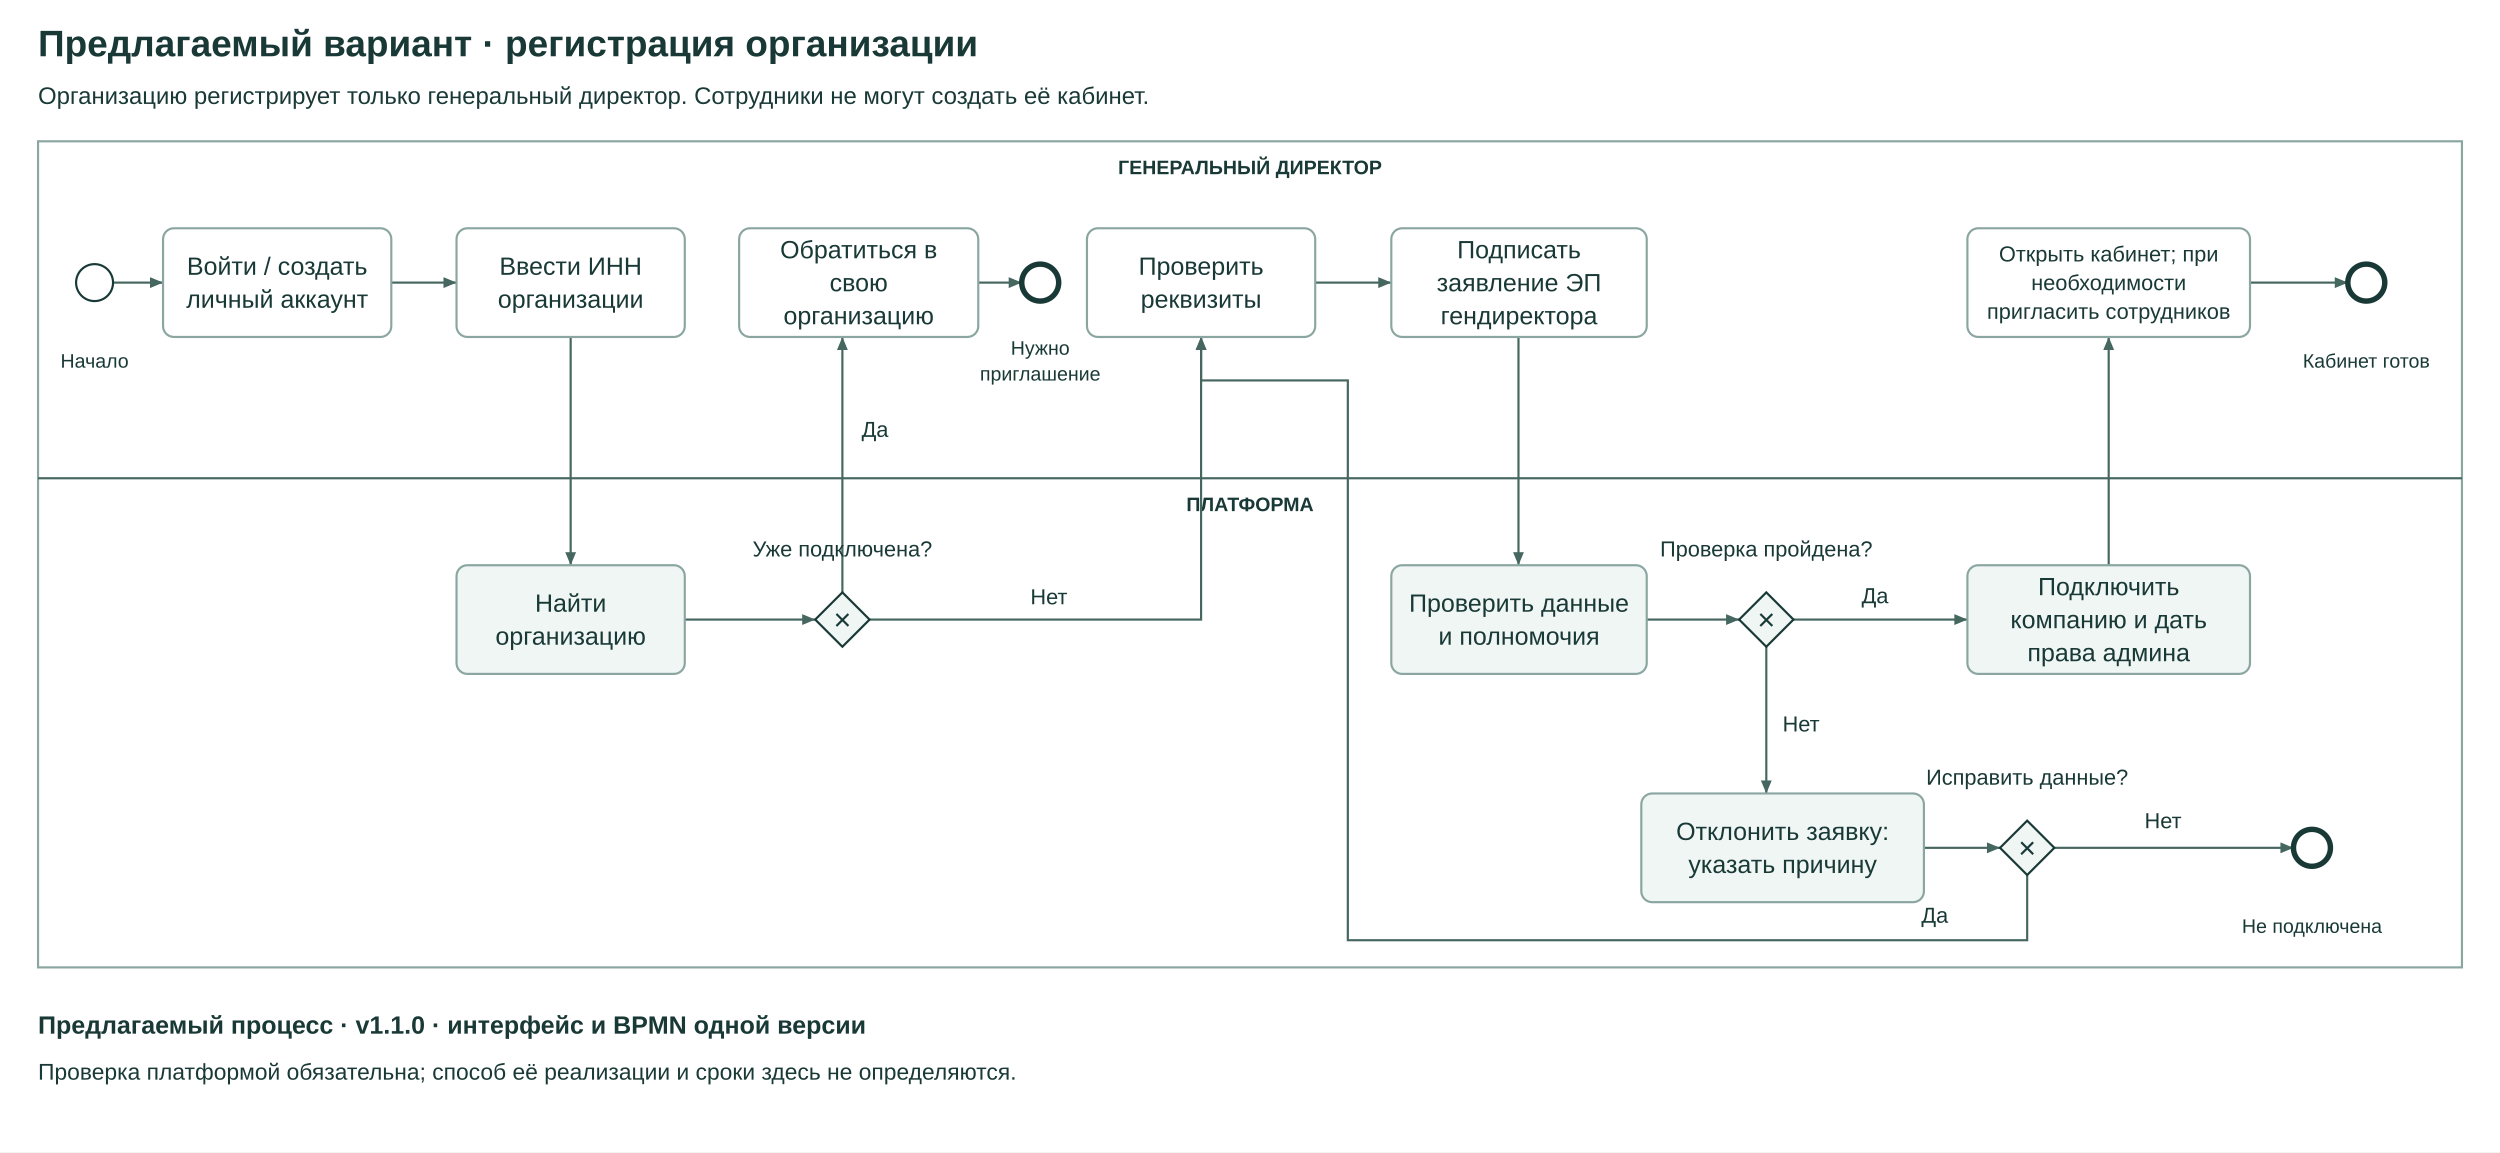
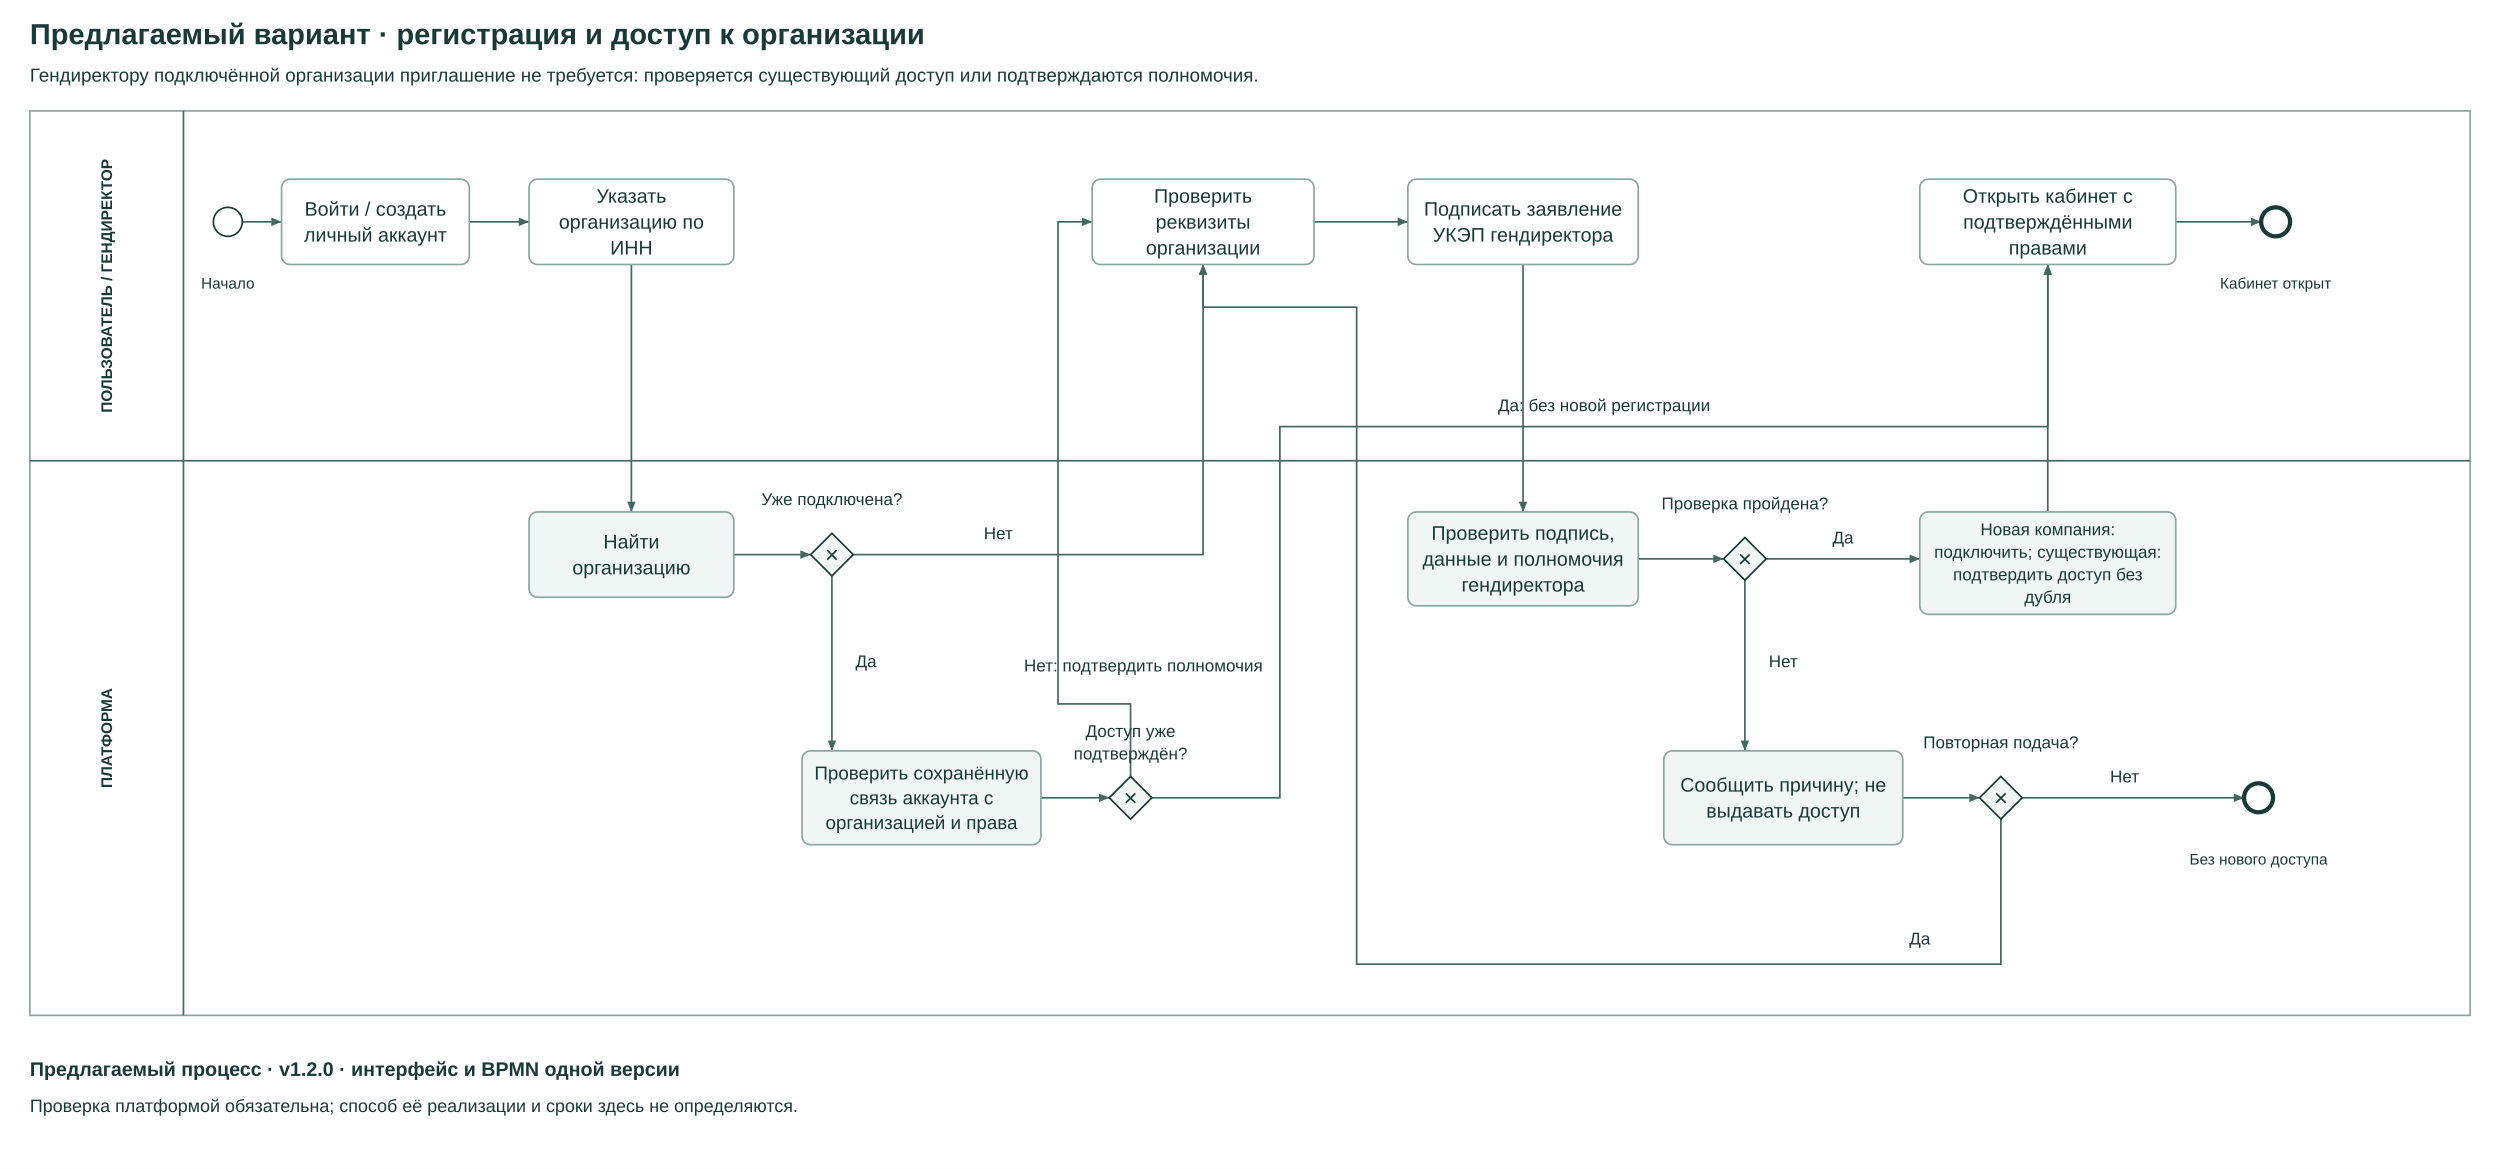
- <svg xmlns="http://www.w3.org/2000/svg" width="2300" height="1060" viewBox="0 0 2300 1060" role="img">
+ <svg xmlns="http://www.w3.org/2000/svg" width="2930" height="1370" viewBox="0 0 2930 1370" role="img">
  <rect width="100%" height="100%" fill="white" />
-   <text x="35" y="40.0" dominant-baseline="central" text-anchor="start" font-family="Arial,sans-serif" font-size="34" font-weight="700" fill="#193936">Предлагаемый вариант · регистрация организации</text>
-   <text x="35" y="88.0" dominant-baseline="central" text-anchor="start" font-family="Arial,sans-serif" font-size="22" font-weight="400" fill="#193936">Организацию регистрирует только генеральный директор. Сотрудники не могут создать её кабинет.</text>
-   <rect x="35" y="130" width="2230" height="760" rx="0" fill="#ffffff" stroke="#8ba6a1" stroke-width="2" />
-   <text x="1150.0" y="154.0" dominant-baseline="central" text-anchor="middle" font-family="Arial,sans-serif" font-size="18" font-weight="700" fill="#193936">ГЕНЕРАЛЬНЫЙ ДИРЕКТОР</text>
-   <polyline points="35,440 2265,440" fill="none" stroke="#466760" stroke-width="2" />
-   <text x="1150.0" y="464.0" dominant-baseline="central" text-anchor="middle" font-family="Arial,sans-serif" font-size="18" font-weight="700" fill="#193936">ПЛАТФОРМА</text>
-   <polyline points="104,260 150,260" fill="none" stroke="#466760" stroke-width="2" />
-   <polygon points="150,260 138.0,255.0 138.0,265.0" fill="#466760" />
-   <polyline points="360,260 420,260" fill="none" stroke="#466760" stroke-width="2" />
-   <polygon points="420,260 408.0,255.0 408.0,265.0" fill="#466760" />
-   <polyline points="525,310 525,520" fill="none" stroke="#466760" stroke-width="2" />
-   <polygon points="525,520 530.0,508.0 520.0,508.0" fill="#466760" />
-   <polyline points="630,570 750,570" fill="none" stroke="#466760" stroke-width="2" />
-   <polygon points="750,570 738.0,565.0 738.0,575.0" fill="#466760" />
-   <polyline points="775,545 775,310" fill="none" stroke="#466760" stroke-width="2" />
-   <polygon points="775,310 770.0,322.0 780.0,322.0" fill="#466760" />
-   <text x="805" y="395.0" dominant-baseline="central" text-anchor="middle" font-family="Arial,sans-serif" font-size="20" font-weight="400" fill="#193936">Да</text>
-   <polyline points="900,260 940,260" fill="none" stroke="#466760" stroke-width="2" />
-   <polygon points="940,260 928.0,255.0 928.0,265.0" fill="#466760" />
-   <polyline points="800,570 1105,570 1105,310" fill="none" stroke="#466760" stroke-width="2" />
-   <polygon points="1105,310 1100.0,322.0 1110.0,322.0" fill="#466760" />
-   <text x="965" y="549.0" dominant-baseline="central" text-anchor="middle" font-family="Arial,sans-serif" font-size="20" font-weight="400" fill="#193936">Нет</text>
-   <polyline points="1210,260 1280,260" fill="none" stroke="#466760" stroke-width="2" />
+   <text x="35" y="40.0" dominant-baseline="central" text-anchor="start" font-family="Arial,sans-serif" font-size="34" font-weight="700" fill="#193936">Предлагаемый вариант · регистрация и доступ к организации</text>
+   <text x="35" y="88.0" dominant-baseline="central" text-anchor="start" font-family="Arial,sans-serif" font-size="22" font-weight="400" fill="#193936">Гендиректору подключённой организации приглашение не требуется: проверяется существующий доступ или подтверждаются полномочия.</text>
+   <rect x="35" y="130" width="2860" height="1060" rx="0" fill="#ffffff" stroke="#8ba6a1" stroke-width="2" />
+   <polyline points="215,130 215,540" fill="none" stroke="#466760" stroke-width="2" />
+   <text transform="translate(125.0 335.0) rotate(-90)" text-anchor="middle" dominant-baseline="central" font-family="Arial,sans-serif" font-size="18" font-weight="700" fill="#193936">ПОЛЬЗОВАТЕЛЬ / ГЕНДИРЕКТОР</text>
+   <polyline points="35,540 2895,540" fill="none" stroke="#466760" stroke-width="2" />
+   <polyline points="215,540 215,1190" fill="none" stroke="#466760" stroke-width="2" />
+   <text transform="translate(125.0 865.0) rotate(-90)" text-anchor="middle" dominant-baseline="central" font-family="Arial,sans-serif" font-size="18" font-weight="700" fill="#193936">ПЛАТФОРМА</text>
+   <polyline points="284,260 330,260" fill="none" stroke="#466760" stroke-width="2" />
+   <polygon points="330,260 318.0,255.0 318.0,265.0" fill="#466760" />
+   <polyline points="550,260 620,260" fill="none" stroke="#466760" stroke-width="2" />
+   <polygon points="620,260 608.0,255.0 608.0,265.0" fill="#466760" />
+   <polyline points="740,310 740,600" fill="none" stroke="#466760" stroke-width="2" />
+   <polygon points="740,600 745.0,588.0 735.0,588.0" fill="#466760" />
+   <polyline points="860,650 950,650" fill="none" stroke="#466760" stroke-width="2" />
+   <polygon points="950,650 938.0,645.0 938.0,655.0" fill="#466760" />
+   <polyline points="1000,650 1410,650 1410,310" fill="none" stroke="#466760" stroke-width="2" />
+   <polygon points="1410,310 1405.0,322.0 1415.0,322.0" fill="#466760" />
+   <text x="1170" y="625.0" dominant-baseline="central" text-anchor="middle" font-family="Arial,sans-serif" font-size="20" font-weight="400" fill="#193936">Нет</text>
+   <polyline points="975,675 975,880" fill="none" stroke="#466760" stroke-width="2" />
+   <polygon points="975,880 980.0,868.0 970.0,868.0" fill="#466760" />
+   <text x="1015" y="775.0" dominant-baseline="central" text-anchor="middle" font-family="Arial,sans-serif" font-size="20" font-weight="400" fill="#193936">Да</text>
+   <polyline points="1220,935 1300,935" fill="none" stroke="#466760" stroke-width="2" />
+   <polygon points="1300,935 1288.0,930.0 1288.0,940.0" fill="#466760" />
+   <polyline points="1350,935 1500,935 1500,500 2400,500 2400,310" fill="none" stroke="#466760" stroke-width="2" />
+   <polygon points="2400,310 2395.0,322.0 2405.0,322.0" fill="#466760" />
+   <text x="1880" y="475.0" dominant-baseline="central" text-anchor="middle" font-family="Arial,sans-serif" font-size="20" font-weight="400" fill="#193936">Да: без новой регистрации</text>
+   <polyline points="1325,910 1325,825 1240,825 1240,260 1280,260" fill="none" stroke="#466760" stroke-width="2" />
  <polygon points="1280,260 1268.0,255.0 1268.0,265.0" fill="#466760" />
-   <polyline points="1397,310 1397,520" fill="none" stroke="#466760" stroke-width="2" />
-   <polygon points="1397,520 1402.0,508.0 1392.0,508.0" fill="#466760" />
-   <polyline points="1515,570 1600,570" fill="none" stroke="#466760" stroke-width="2" />
-   <polygon points="1600,570 1588.0,565.0 1588.0,575.0" fill="#466760" />
-   <polyline points="1650,570 1810,570" fill="none" stroke="#466760" stroke-width="2" />
-   <polygon points="1810,570 1798.0,565.0 1798.0,575.0" fill="#466760" />
-   <text x="1725" y="548.0" dominant-baseline="central" text-anchor="middle" font-family="Arial,sans-serif" font-size="20" font-weight="400" fill="#193936">Да</text>
-   <polyline points="1940,520 1940,310" fill="none" stroke="#466760" stroke-width="2" />
-   <polygon points="1940,310 1935.0,322.0 1945.0,322.0" fill="#466760" />
-   <polyline points="2070,260 2160,260" fill="none" stroke="#466760" stroke-width="2" />
-   <polygon points="2160,260 2148.0,255.0 2148.0,265.0" fill="#466760" />
-   <polyline points="1625,595 1625,730" fill="none" stroke="#466760" stroke-width="2" />
-   <polygon points="1625,730 1630.0,718.0 1620.0,718.0" fill="#466760" />
-   <text x="1657" y="666.0" dominant-baseline="central" text-anchor="middle" font-family="Arial,sans-serif" font-size="20" font-weight="400" fill="#193936">Нет</text>
-   <polyline points="1770,780 1840,780" fill="none" stroke="#466760" stroke-width="2" />
-   <polygon points="1840,780 1828.0,775.0 1828.0,785.0" fill="#466760" />
-   <polyline points="1890,780 2110,780" fill="none" stroke="#466760" stroke-width="2" />
-   <polygon points="2110,780 2098.0,775.0 2098.0,785.0" fill="#466760" />
-   <text x="1990" y="755.0" dominant-baseline="central" text-anchor="middle" font-family="Arial,sans-serif" font-size="20" font-weight="400" fill="#193936">Нет</text>
-   <polyline points="1865,805 1865,865 1240,865 1240,350 1105,350 1105,310" fill="none" stroke="#466760" stroke-width="2" />
-   <polygon points="1105,310 1100.0,322.0 1110.0,322.0" fill="#466760" />
-   <text x="1780" y="842.0" dominant-baseline="central" text-anchor="middle" font-family="Arial,sans-serif" font-size="20" font-weight="400" fill="#193936">Да</text>
-   <circle cx="87.0" cy="260.0" r="17.0" fill="white" stroke="#193936" stroke-width="2" />
-   <text x="87.0" y="332.0" dominant-baseline="central" text-anchor="middle" font-family="Arial,sans-serif" font-size="18" font-weight="400" fill="#193936">Начало</text>
-   <rect x="150" y="210" width="210" height="100" rx="10" fill="#ffffff" stroke="#8ba6a1" stroke-width="2" />
-   <text x="255.0" y="244.82" dominant-baseline="central" text-anchor="middle" font-family="Arial,sans-serif" font-size="23" font-weight="400" fill="#193936">Войти / создать</text>
-   <text x="255.0" y="275.18" dominant-baseline="central" text-anchor="middle" font-family="Arial,sans-serif" font-size="23" font-weight="400" fill="#193936">личный аккаунт</text>
-   <rect x="420" y="210" width="210" height="100" rx="10" fill="#ffffff" stroke="#8ba6a1" stroke-width="2" />
-   <text x="525.0" y="244.82" dominant-baseline="central" text-anchor="middle" font-family="Arial,sans-serif" font-size="23" font-weight="400" fill="#193936">Ввести ИНН</text>
-   <text x="525.0" y="275.18" dominant-baseline="central" text-anchor="middle" font-family="Arial,sans-serif" font-size="23" font-weight="400" fill="#193936">организации</text>
-   <rect x="420" y="520" width="210" height="100" rx="10" fill="#f0f6f4" stroke="#8ba6a1" stroke-width="2" />
-   <text x="525.0" y="554.82" dominant-baseline="central" text-anchor="middle" font-family="Arial,sans-serif" font-size="23" font-weight="400" fill="#193936">Найти</text>
-   <text x="525.0" y="585.18" dominant-baseline="central" text-anchor="middle" font-family="Arial,sans-serif" font-size="23" font-weight="400" fill="#193936">организацию</text>
-   <polygon points="775.0,545 800,570.0 775.0,595 750,570.0" fill="#f0f6f4" stroke="#193936" stroke-width="2" />
-   <text x="775.0" y="570.0" dominant-baseline="central" text-anchor="middle" font-family="Arial,sans-serif" font-size="28" font-weight="400" fill="#193936">×</text>
-   <text x="775.0" y="505.0" dominant-baseline="central" text-anchor="middle" font-family="Arial,sans-serif" font-size="20" font-weight="400" fill="#193936">Уже подключена?</text>
-   <rect x="680" y="210" width="220" height="100" rx="10" fill="#ffffff" stroke="#8ba6a1" stroke-width="2" />
-   <text x="790.0" y="229.64" dominant-baseline="central" text-anchor="middle" font-family="Arial,sans-serif" font-size="23" font-weight="400" fill="#193936">Обратиться в</text>
-   <text x="790.0" y="260.0" dominant-baseline="central" text-anchor="middle" font-family="Arial,sans-serif" font-size="23" font-weight="400" fill="#193936">свою</text>
-   <text x="790.0" y="290.36" dominant-baseline="central" text-anchor="middle" font-family="Arial,sans-serif" font-size="23" font-weight="400" fill="#193936">организацию</text>
-   <circle cx="957.0" cy="260.0" r="17.0" fill="white" stroke="#193936" stroke-width="5" />
-   <text x="957.0" y="320.12" dominant-baseline="central" text-anchor="middle" font-family="Arial,sans-serif" font-size="18" font-weight="400" fill="#193936">Нужно</text>
-   <text x="957.0" y="343.88" dominant-baseline="central" text-anchor="middle" font-family="Arial,sans-serif" font-size="18" font-weight="400" fill="#193936">приглашение</text>
-   <rect x="1000" y="210" width="210" height="100" rx="10" fill="#ffffff" stroke="#8ba6a1" stroke-width="2" />
-   <text x="1105.0" y="244.82" dominant-baseline="central" text-anchor="middle" font-family="Arial,sans-serif" font-size="23" font-weight="400" fill="#193936">Проверить</text>
-   <text x="1105.0" y="275.18" dominant-baseline="central" text-anchor="middle" font-family="Arial,sans-serif" font-size="23" font-weight="400" fill="#193936">реквизиты</text>
-   <rect x="1280" y="210" width="235" height="100" rx="10" fill="#ffffff" stroke="#8ba6a1" stroke-width="2" />
-   <text x="1397.5" y="229.64" dominant-baseline="central" text-anchor="middle" font-family="Arial,sans-serif" font-size="23" font-weight="400" fill="#193936">Подписать</text>
-   <text x="1397.5" y="260.0" dominant-baseline="central" text-anchor="middle" font-family="Arial,sans-serif" font-size="23" font-weight="400" fill="#193936">заявление ЭП</text>
-   <text x="1397.5" y="290.36" dominant-baseline="central" text-anchor="middle" font-family="Arial,sans-serif" font-size="23" font-weight="400" fill="#193936">гендиректора</text>
-   <rect x="1280" y="520" width="235" height="100" rx="10" fill="#f0f6f4" stroke="#8ba6a1" stroke-width="2" />
-   <text x="1397.5" y="554.82" dominant-baseline="central" text-anchor="middle" font-family="Arial,sans-serif" font-size="23" font-weight="400" fill="#193936">Проверить данные</text>
-   <text x="1397.5" y="585.18" dominant-baseline="central" text-anchor="middle" font-family="Arial,sans-serif" font-size="23" font-weight="400" fill="#193936">и полномочия</text>
-   <polygon points="1625.0,545 1650,570.0 1625.0,595 1600,570.0" fill="#f0f6f4" stroke="#193936" stroke-width="2" />
-   <text x="1625.0" y="570.0" dominant-baseline="central" text-anchor="middle" font-family="Arial,sans-serif" font-size="28" font-weight="400" fill="#193936">×</text>
-   <text x="1625.0" y="505.0" dominant-baseline="central" text-anchor="middle" font-family="Arial,sans-serif" font-size="20" font-weight="400" fill="#193936">Проверка пройдена?</text>
-   <rect x="1810" y="520" width="260" height="100" rx="10" fill="#f0f6f4" stroke="#8ba6a1" stroke-width="2" />
-   <text x="1940.0" y="539.64" dominant-baseline="central" text-anchor="middle" font-family="Arial,sans-serif" font-size="23" font-weight="400" fill="#193936">Подключить</text>
-   <text x="1940.0" y="570.0" dominant-baseline="central" text-anchor="middle" font-family="Arial,sans-serif" font-size="23" font-weight="400" fill="#193936">компанию и дать</text>
-   <text x="1940.0" y="600.36" dominant-baseline="central" text-anchor="middle" font-family="Arial,sans-serif" font-size="23" font-weight="400" fill="#193936">права админа</text>
-   <rect x="1810" y="210" width="260" height="100" rx="10" fill="#ffffff" stroke="#8ba6a1" stroke-width="2" />
-   <text x="1940.0" y="233.6" dominant-baseline="central" text-anchor="middle" font-family="Arial,sans-serif" font-size="20" font-weight="400" fill="#193936">Открыть кабинет; при</text>
-   <text x="1940.0" y="260.0" dominant-baseline="central" text-anchor="middle" font-family="Arial,sans-serif" font-size="20" font-weight="400" fill="#193936">необходимости</text>
-   <text x="1940.0" y="286.4" dominant-baseline="central" text-anchor="middle" font-family="Arial,sans-serif" font-size="20" font-weight="400" fill="#193936">пригласить сотрудников</text>
-   <circle cx="2177.0" cy="260.0" r="17.0" fill="white" stroke="#193936" stroke-width="5" />
-   <text x="2177.0" y="332.0" dominant-baseline="central" text-anchor="middle" font-family="Arial,sans-serif" font-size="18" font-weight="400" fill="#193936">Кабинет готов</text>
-   <rect x="1510" y="730" width="260" height="100" rx="10" fill="#f0f6f4" stroke="#8ba6a1" stroke-width="2" />
-   <text x="1640.0" y="764.82" dominant-baseline="central" text-anchor="middle" font-family="Arial,sans-serif" font-size="23" font-weight="400" fill="#193936">Отклонить заявку:</text>
-   <text x="1640.0" y="795.18" dominant-baseline="central" text-anchor="middle" font-family="Arial,sans-serif" font-size="23" font-weight="400" fill="#193936">указать причину</text>
-   <polygon points="1865.0,755 1890,780.0 1865.0,805 1840,780.0" fill="#f0f6f4" stroke="#193936" stroke-width="2" />
-   <text x="1865.0" y="780.0" dominant-baseline="central" text-anchor="middle" font-family="Arial,sans-serif" font-size="28" font-weight="400" fill="#193936">×</text>
-   <text x="1865.0" y="715.0" dominant-baseline="central" text-anchor="middle" font-family="Arial,sans-serif" font-size="20" font-weight="400" fill="#193936">Исправить данные?</text>
-   <circle cx="2127.0" cy="780.0" r="17.0" fill="white" stroke="#193936" stroke-width="5" />
-   <text x="2127.0" y="852.0" dominant-baseline="central" text-anchor="middle" font-family="Arial,sans-serif" font-size="18" font-weight="400" fill="#193936">Не подключена</text>
-   <text x="35" y="943.0" dominant-baseline="central" text-anchor="start" font-family="Arial,sans-serif" font-size="23" font-weight="700" fill="#193936">Предлагаемый процесс · v1.1.0 · интерфейс и BPMN одной версии</text>
-   <text x="35" y="986.0" dominant-baseline="central" text-anchor="start" font-family="Arial,sans-serif" font-size="21" font-weight="400" fill="#193936">Проверка платформой обязательна; способ её реализации и сроки здесь не определяются.</text>
+   <text x="1340" y="780.0" dominant-baseline="central" text-anchor="middle" font-family="Arial,sans-serif" font-size="20" font-weight="400" fill="#193936">Нет: подтвердить полномочия</text>
+   <polyline points="1540,260 1650,260" fill="none" stroke="#466760" stroke-width="2" />
+   <polygon points="1650,260 1638.0,255.0 1638.0,265.0" fill="#466760" />
+   <polyline points="1785,310 1785,600" fill="none" stroke="#466760" stroke-width="2" />
+   <polygon points="1785,600 1790.0,588.0 1780.0,588.0" fill="#466760" />
+   <polyline points="1920,655 2020,655" fill="none" stroke="#466760" stroke-width="2" />
+   <polygon points="2020,655 2008.0,650.0 2008.0,660.0" fill="#466760" />
+   <polyline points="2070,655 2250,655" fill="none" stroke="#466760" stroke-width="2" />
+   <polygon points="2250,655 2238.0,650.0 2238.0,660.0" fill="#466760" />
+   <text x="2160" y="630.0" dominant-baseline="central" text-anchor="middle" font-family="Arial,sans-serif" font-size="20" font-weight="400" fill="#193936">Да</text>
+   <polyline points="2400,600 2400,310" fill="none" stroke="#466760" stroke-width="2" />
+   <polygon points="2400,310 2395.0,322.0 2405.0,322.0" fill="#466760" />
+   <polyline points="2550,260 2650,260" fill="none" stroke="#466760" stroke-width="2" />
+   <polygon points="2650,260 2638.0,255.0 2638.0,265.0" fill="#466760" />
+   <polyline points="2045,680 2045,880" fill="none" stroke="#466760" stroke-width="2" />
+   <polygon points="2045,880 2050.0,868.0 2040.0,868.0" fill="#466760" />
+   <text x="2090" y="775.0" dominant-baseline="central" text-anchor="middle" font-family="Arial,sans-serif" font-size="20" font-weight="400" fill="#193936">Нет</text>
+   <polyline points="2230,935 2320,935" fill="none" stroke="#466760" stroke-width="2" />
+   <polygon points="2320,935 2308.0,930.0 2308.0,940.0" fill="#466760" />
+   <polyline points="2370,935 2630,935" fill="none" stroke="#466760" stroke-width="2" />
+   <polygon points="2630,935 2618.0,930.0 2618.0,940.0" fill="#466760" />
+   <text x="2490" y="910.0" dominant-baseline="central" text-anchor="middle" font-family="Arial,sans-serif" font-size="20" font-weight="400" fill="#193936">Нет</text>
+   <polyline points="2345,960 2345,1130 1590,1130 1590,360 1410,360 1410,310" fill="none" stroke="#466760" stroke-width="2" />
+   <polygon points="1410,310 1405.0,322.0 1415.0,322.0" fill="#466760" />
+   <text x="2250" y="1100.0" dominant-baseline="central" text-anchor="middle" font-family="Arial,sans-serif" font-size="20" font-weight="400" fill="#193936">Да</text>
+   <circle cx="267.0" cy="260.0" r="17.0" fill="white" stroke="#193936" stroke-width="2" />
+   <text x="267.0" y="332.0" dominant-baseline="central" text-anchor="middle" font-family="Arial,sans-serif" font-size="18" font-weight="400" fill="#193936">Начало</text>
+   <rect x="330" y="210" width="220" height="100" rx="10" fill="#ffffff" stroke="#8ba6a1" stroke-width="2" />
+   <text x="440.0" y="244.82" dominant-baseline="central" text-anchor="middle" font-family="Arial,sans-serif" font-size="23" font-weight="400" fill="#193936">Войти / создать</text>
+   <text x="440.0" y="275.18" dominant-baseline="central" text-anchor="middle" font-family="Arial,sans-serif" font-size="23" font-weight="400" fill="#193936">личный аккаунт</text>
+   <rect x="620" y="210" width="240" height="100" rx="10" fill="#ffffff" stroke="#8ba6a1" stroke-width="2" />
+   <text x="740.0" y="229.64" dominant-baseline="central" text-anchor="middle" font-family="Arial,sans-serif" font-size="23" font-weight="400" fill="#193936">Указать</text>
+   <text x="740.0" y="260.0" dominant-baseline="central" text-anchor="middle" font-family="Arial,sans-serif" font-size="23" font-weight="400" fill="#193936">организацию по</text>
+   <text x="740.0" y="290.36" dominant-baseline="central" text-anchor="middle" font-family="Arial,sans-serif" font-size="23" font-weight="400" fill="#193936">ИНН</text>
+   <rect x="620" y="600" width="240" height="100" rx="10" fill="#f0f6f4" stroke="#8ba6a1" stroke-width="2" />
+   <text x="740.0" y="634.82" dominant-baseline="central" text-anchor="middle" font-family="Arial,sans-serif" font-size="23" font-weight="400" fill="#193936">Найти</text>
+   <text x="740.0" y="665.18" dominant-baseline="central" text-anchor="middle" font-family="Arial,sans-serif" font-size="23" font-weight="400" fill="#193936">организацию</text>
+   <polygon points="975.0,625 1000,650.0 975.0,675 950,650.0" fill="#f0f6f4" stroke="#193936" stroke-width="2" />
+   <text x="975.0" y="650.0" dominant-baseline="central" text-anchor="middle" font-family="Arial,sans-serif" font-size="28" font-weight="400" fill="#193936">×</text>
+   <text x="975.0" y="585.0" dominant-baseline="central" text-anchor="middle" font-family="Arial,sans-serif" font-size="20" font-weight="400" fill="#193936">Уже подключена?</text>
+   <rect x="940" y="880" width="280" height="110" rx="10" fill="#f0f6f4" stroke="#8ba6a1" stroke-width="2" />
+   <text x="1080.0" y="905.96" dominant-baseline="central" text-anchor="middle" font-family="Arial,sans-serif" font-size="22" font-weight="400" fill="#193936">Проверить сохранённую</text>
+   <text x="1080.0" y="935.0" dominant-baseline="central" text-anchor="middle" font-family="Arial,sans-serif" font-size="22" font-weight="400" fill="#193936">связь аккаунта с</text>
+   <text x="1080.0" y="964.04" dominant-baseline="central" text-anchor="middle" font-family="Arial,sans-serif" font-size="22" font-weight="400" fill="#193936">организацией и права</text>
+   <polygon points="1325.0,910 1350,935.0 1325.0,960 1300,935.0" fill="#f0f6f4" stroke="#193936" stroke-width="2" />
+   <text x="1325.0" y="935.0" dominant-baseline="central" text-anchor="middle" font-family="Arial,sans-serif" font-size="28" font-weight="400" fill="#193936">×</text>
+   <text x="1325.0" y="856.8" dominant-baseline="central" text-anchor="middle" font-family="Arial,sans-serif" font-size="20" font-weight="400" fill="#193936">Доступ уже</text>
+   <text x="1325.0" y="883.2" dominant-baseline="central" text-anchor="middle" font-family="Arial,sans-serif" font-size="20" font-weight="400" fill="#193936">подтверждён?</text>
+   <rect x="1280" y="210" width="260" height="100" rx="10" fill="#ffffff" stroke="#8ba6a1" stroke-width="2" />
+   <text x="1410.0" y="229.64" dominant-baseline="central" text-anchor="middle" font-family="Arial,sans-serif" font-size="23" font-weight="400" fill="#193936">Проверить</text>
+   <text x="1410.0" y="260.0" dominant-baseline="central" text-anchor="middle" font-family="Arial,sans-serif" font-size="23" font-weight="400" fill="#193936">реквизиты</text>
+   <text x="1410.0" y="290.36" dominant-baseline="central" text-anchor="middle" font-family="Arial,sans-serif" font-size="23" font-weight="400" fill="#193936">организации</text>
+   <rect x="1650" y="210" width="270" height="100" rx="10" fill="#ffffff" stroke="#8ba6a1" stroke-width="2" />
+   <text x="1785.0" y="244.82" dominant-baseline="central" text-anchor="middle" font-family="Arial,sans-serif" font-size="23" font-weight="400" fill="#193936">Подписать заявление</text>
+   <text x="1785.0" y="275.18" dominant-baseline="central" text-anchor="middle" font-family="Arial,sans-serif" font-size="23" font-weight="400" fill="#193936">УКЭП гендиректора</text>
+   <rect x="1650" y="600" width="270" height="110" rx="10" fill="#f0f6f4" stroke="#8ba6a1" stroke-width="2" />
+   <text x="1785.0" y="624.64" dominant-baseline="central" text-anchor="middle" font-family="Arial,sans-serif" font-size="23" font-weight="400" fill="#193936">Проверить подпись,</text>
+   <text x="1785.0" y="655.0" dominant-baseline="central" text-anchor="middle" font-family="Arial,sans-serif" font-size="23" font-weight="400" fill="#193936">данные и полномочия</text>
+   <text x="1785.0" y="685.36" dominant-baseline="central" text-anchor="middle" font-family="Arial,sans-serif" font-size="23" font-weight="400" fill="#193936">гендиректора</text>
+   <polygon points="2045.0,630 2070,655.0 2045.0,680 2020,655.0" fill="#f0f6f4" stroke="#193936" stroke-width="2" />
+   <text x="2045.0" y="655.0" dominant-baseline="central" text-anchor="middle" font-family="Arial,sans-serif" font-size="28" font-weight="400" fill="#193936">×</text>
+   <text x="2045.0" y="590.0" dominant-baseline="central" text-anchor="middle" font-family="Arial,sans-serif" font-size="20" font-weight="400" fill="#193936">Проверка пройдена?</text>
+   <rect x="2250" y="600" width="300" height="120" rx="10" fill="#f0f6f4" stroke="#8ba6a1" stroke-width="2" />
+   <text x="2400.0" y="620.4" dominant-baseline="central" text-anchor="middle" font-family="Arial,sans-serif" font-size="20" font-weight="400" fill="#193936">Новая компания:</text>
+   <text x="2400.0" y="646.8" dominant-baseline="central" text-anchor="middle" font-family="Arial,sans-serif" font-size="20" font-weight="400" fill="#193936">подключить; существующая:</text>
+   <text x="2400.0" y="673.2" dominant-baseline="central" text-anchor="middle" font-family="Arial,sans-serif" font-size="20" font-weight="400" fill="#193936">подтвердить доступ без</text>
+   <text x="2400.0" y="699.6" dominant-baseline="central" text-anchor="middle" font-family="Arial,sans-serif" font-size="20" font-weight="400" fill="#193936">дубля</text>
+   <rect x="2250" y="210" width="300" height="100" rx="10" fill="#ffffff" stroke="#8ba6a1" stroke-width="2" />
+   <text x="2400.0" y="229.64" dominant-baseline="central" text-anchor="middle" font-family="Arial,sans-serif" font-size="23" font-weight="400" fill="#193936">Открыть кабинет с</text>
+   <text x="2400.0" y="260.0" dominant-baseline="central" text-anchor="middle" font-family="Arial,sans-serif" font-size="23" font-weight="400" fill="#193936">подтверждёнными</text>
+   <text x="2400.0" y="290.36" dominant-baseline="central" text-anchor="middle" font-family="Arial,sans-serif" font-size="23" font-weight="400" fill="#193936">правами</text>
+   <circle cx="2667.0" cy="260.0" r="17.0" fill="white" stroke="#193936" stroke-width="5" />
+   <text x="2667.0" y="332.0" dominant-baseline="central" text-anchor="middle" font-family="Arial,sans-serif" font-size="18" font-weight="400" fill="#193936">Кабинет открыт</text>
+   <rect x="1950" y="880" width="280" height="110" rx="10" fill="#f0f6f4" stroke="#8ba6a1" stroke-width="2" />
+   <text x="2090.0" y="919.82" dominant-baseline="central" text-anchor="middle" font-family="Arial,sans-serif" font-size="23" font-weight="400" fill="#193936">Сообщить причину; не</text>
+   <text x="2090.0" y="950.18" dominant-baseline="central" text-anchor="middle" font-family="Arial,sans-serif" font-size="23" font-weight="400" fill="#193936">выдавать доступ</text>
+   <polygon points="2345.0,910 2370,935.0 2345.0,960 2320,935.0" fill="#f0f6f4" stroke="#193936" stroke-width="2" />
+   <text x="2345.0" y="935.0" dominant-baseline="central" text-anchor="middle" font-family="Arial,sans-serif" font-size="28" font-weight="400" fill="#193936">×</text>
+   <text x="2345.0" y="870.0" dominant-baseline="central" text-anchor="middle" font-family="Arial,sans-serif" font-size="20" font-weight="400" fill="#193936">Повторная подача?</text>
+   <circle cx="2647.0" cy="935.0" r="17.0" fill="white" stroke="#193936" stroke-width="5" />
+   <text x="2647.0" y="1007.0" dominant-baseline="central" text-anchor="middle" font-family="Arial,sans-serif" font-size="18" font-weight="400" fill="#193936">Без нового доступа</text>
+   <text x="35" y="1253.0" dominant-baseline="central" text-anchor="start" font-family="Arial,sans-serif" font-size="23" font-weight="700" fill="#193936">Предлагаемый процесс · v1.2.0 · интерфейс и BPMN одной версии</text>
+   <text x="35" y="1296.0" dominant-baseline="central" text-anchor="start" font-family="Arial,sans-serif" font-size="21" font-weight="400" fill="#193936">Проверка платформой обязательна; способ её реализации и сроки здесь не определяются.</text>
</svg>
